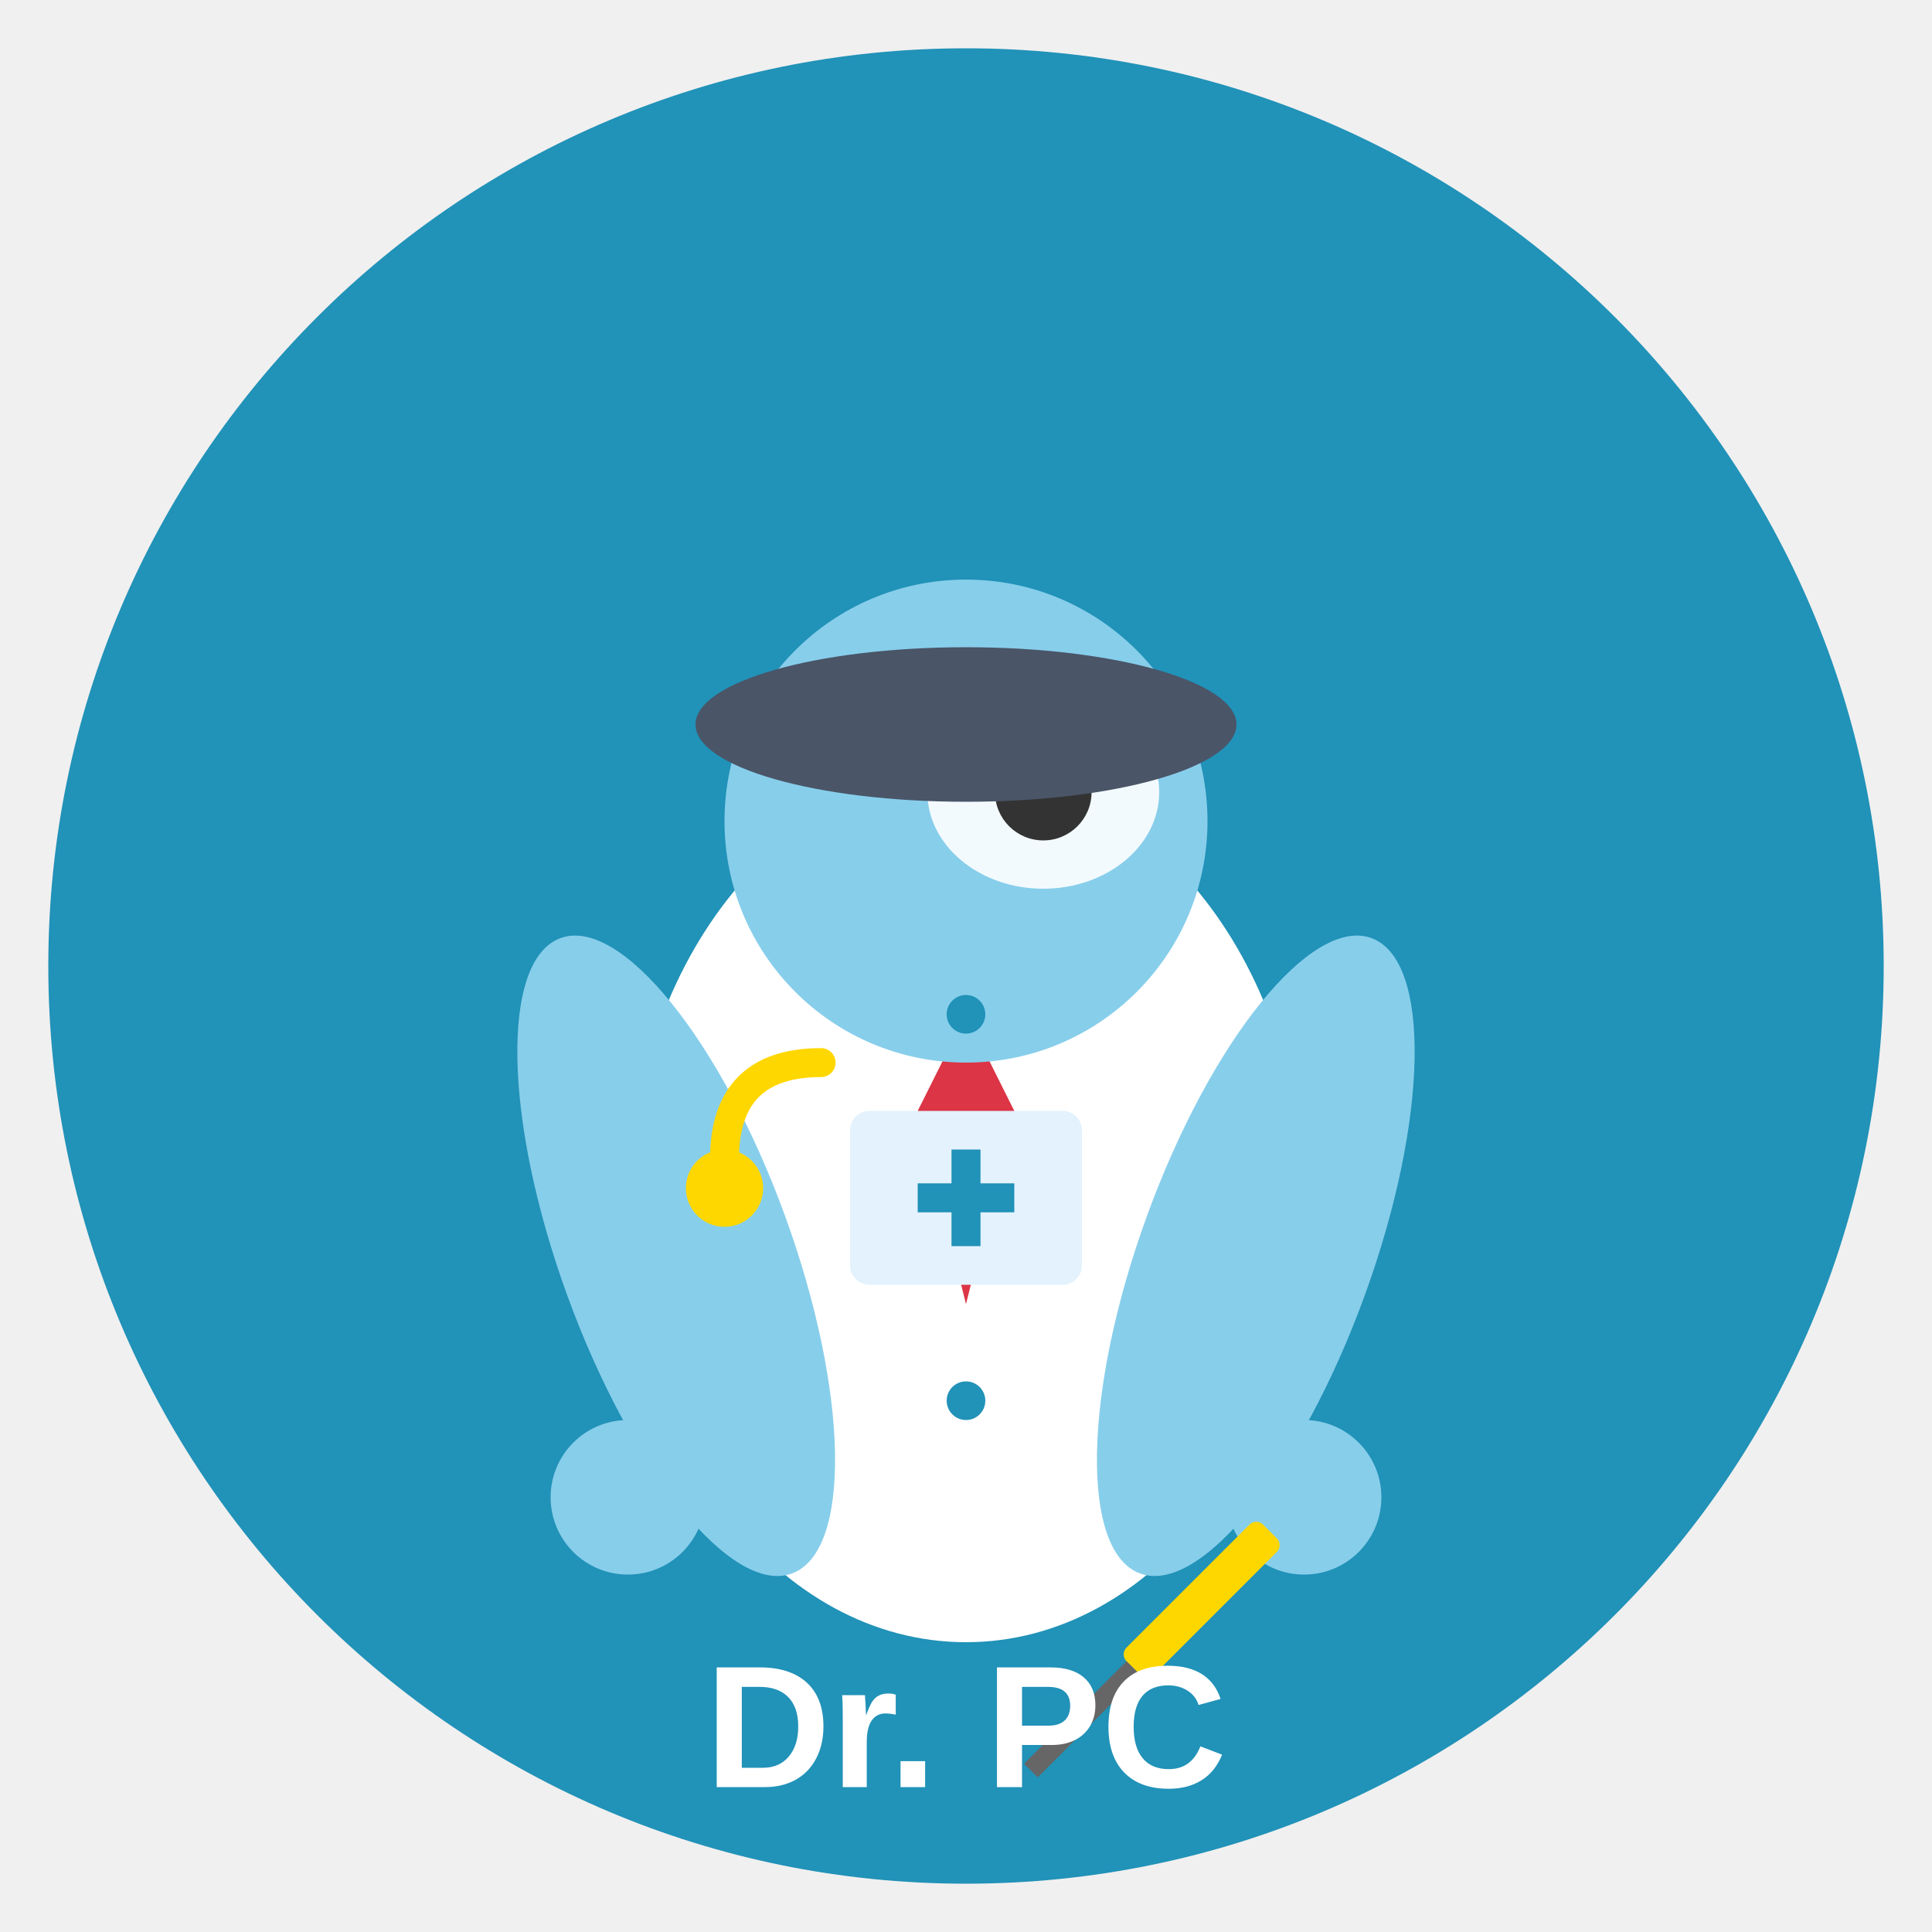
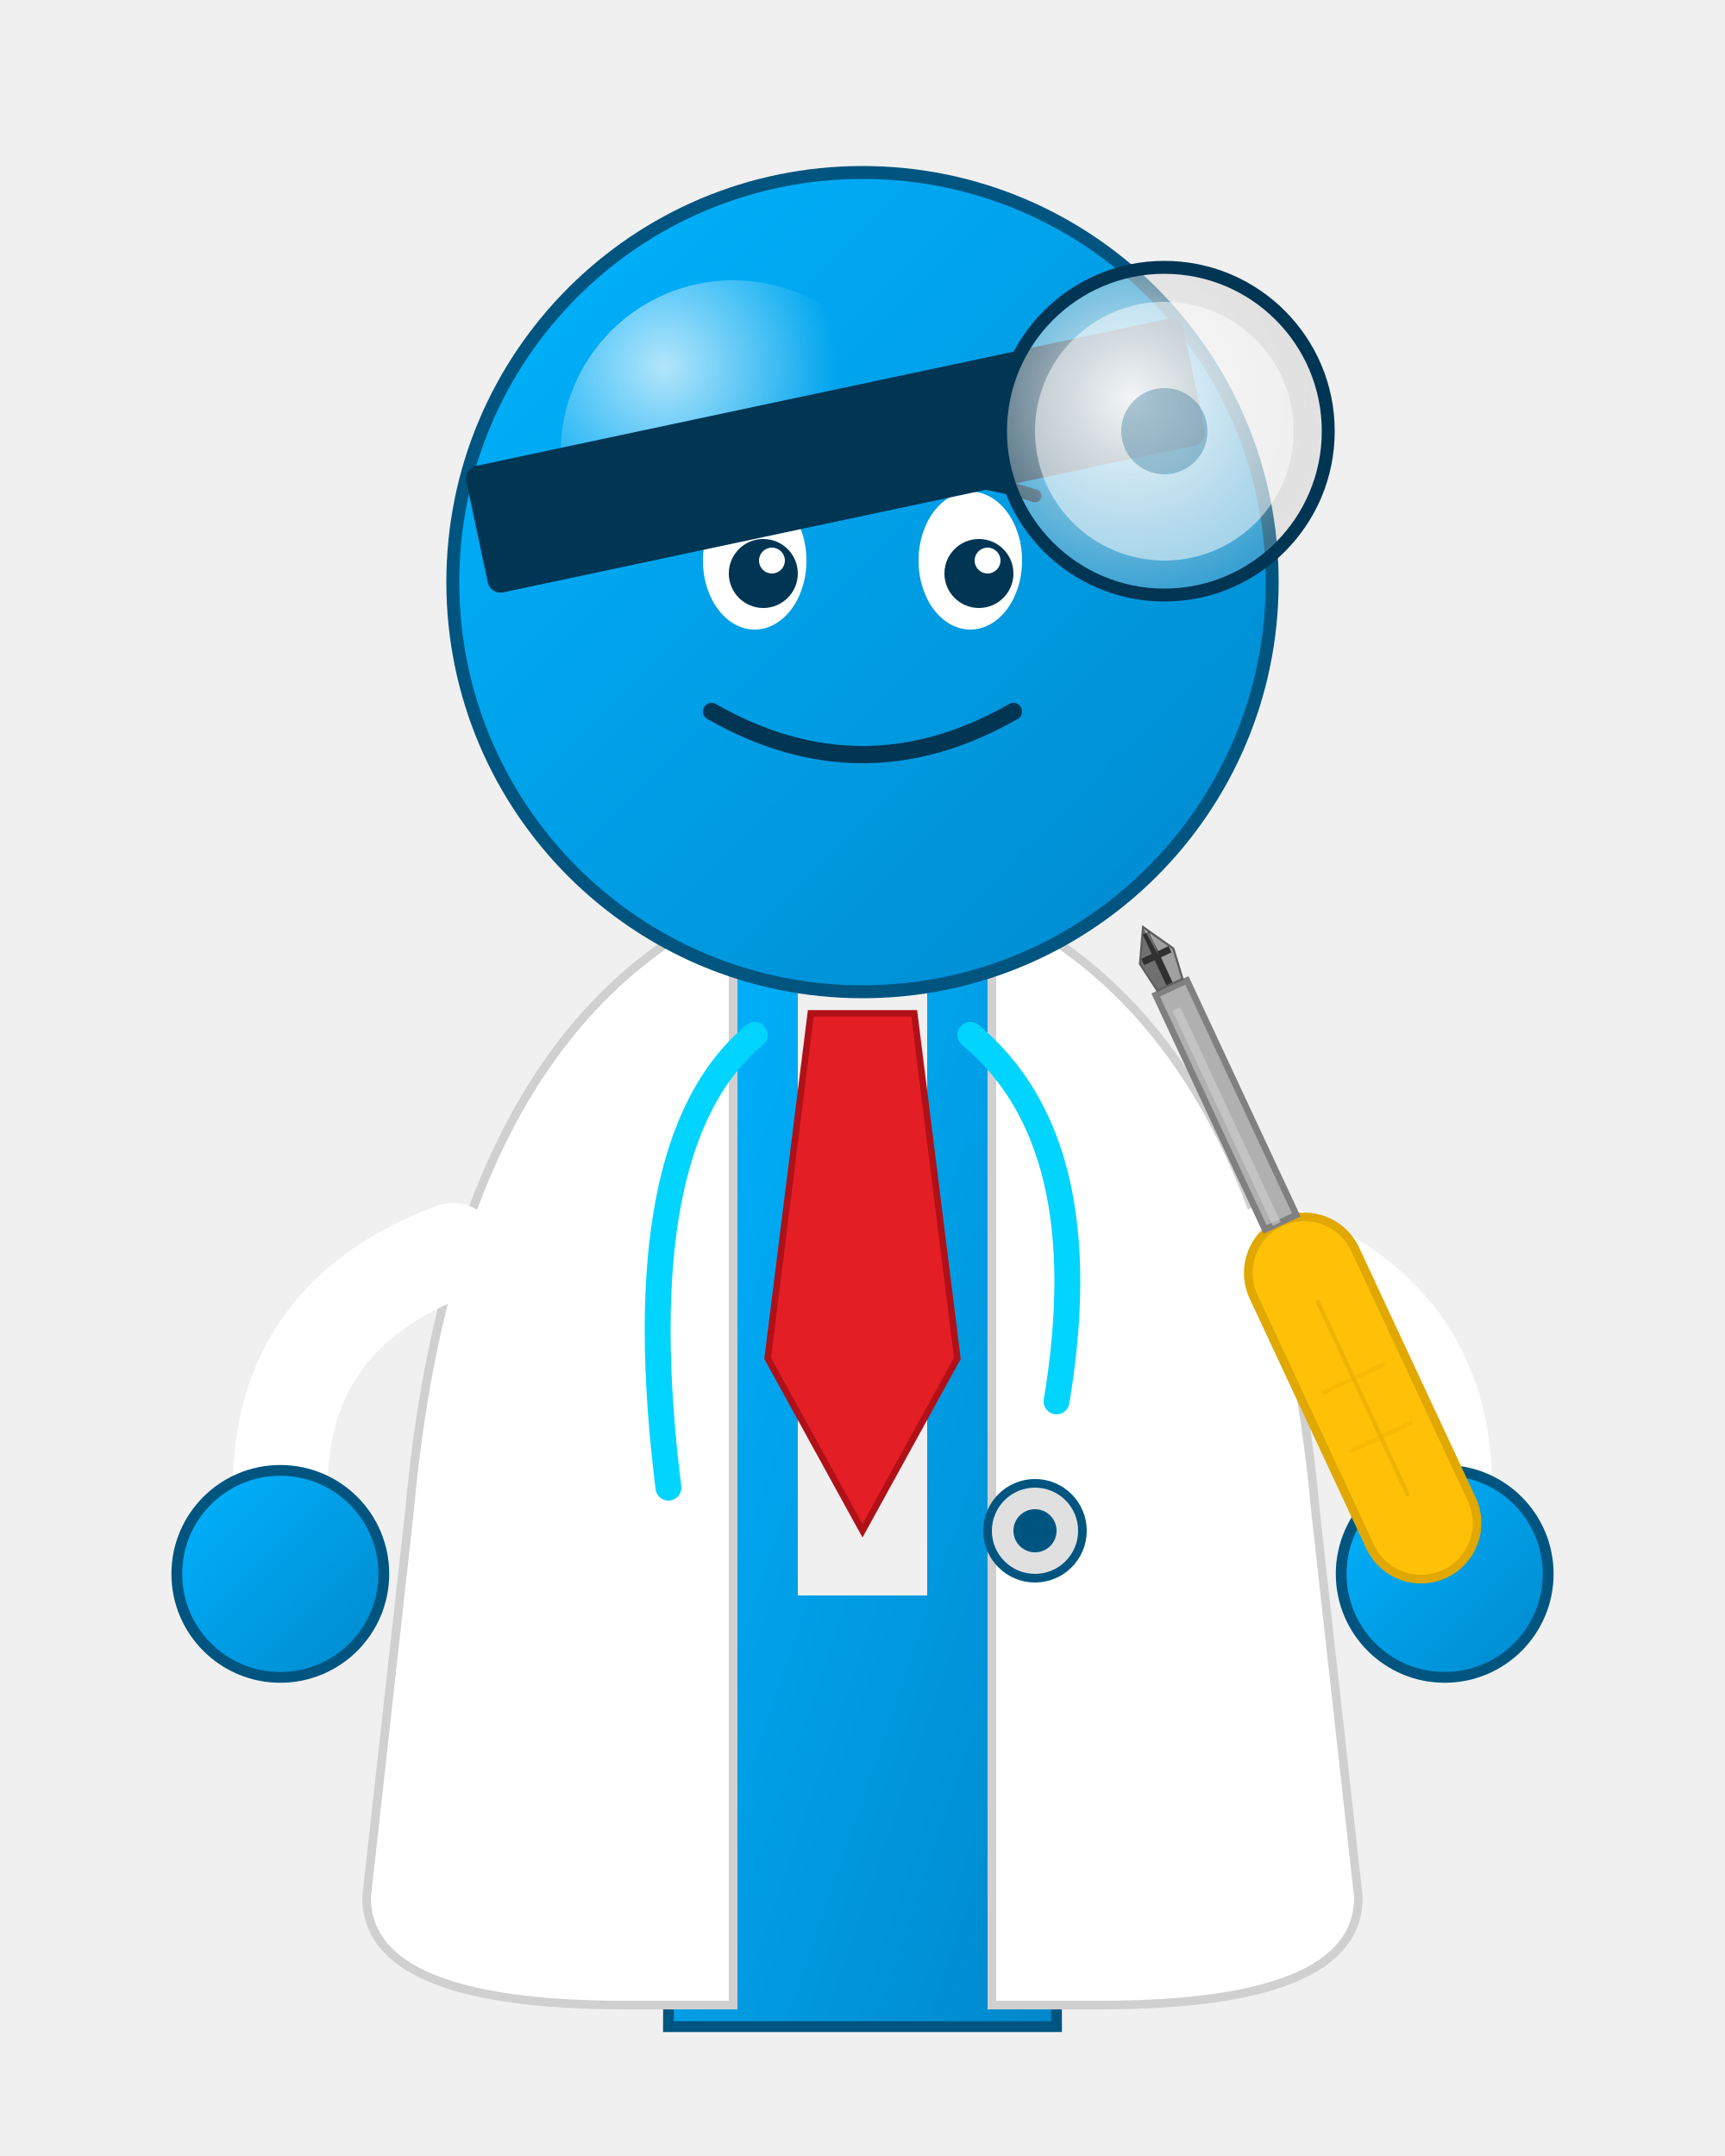
- <svg xmlns="http://www.w3.org/2000/svg" viewBox="0 0 200 200" width="200" height="200">
-   <circle cx="100" cy="100" r="95" fill="#2192B8" />
-   <g transform="translate(100, 100)">
-     <ellipse cx="0" cy="25" rx="35" ry="45" fill="#ffffff" />
-     <ellipse cx="-30" cy="30" rx="12" ry="35" fill="#87CEEB" transform="rotate(-20 -30 30)" />
-     <ellipse cx="30" cy="30" rx="12" ry="35" fill="#87CEEB" transform="rotate(20 30 30)" />
-     <circle cx="-35" cy="55" r="8" fill="#87CEEB" />
-     <circle cx="35" cy="55" r="8" fill="#87CEEB" />
-     <g transform="translate(35, 55) rotate(45)">
-       <rect x="-2" y="5" width="4" height="20" fill="#FFD700" rx="1" />
-       <rect x="-1" y="25" width="2" height="15" fill="#666666" />
+ <svg xmlns="http://www.w3.org/2000/svg" viewBox="0 0 400 500">
+   <defs>
+     <linearGradient id="skinGrad" x1="0%" y1="0%" x2="100%" y2="100%">
+       <stop offset="0%" stop-color="#00b4ff" />
+       <stop offset="100%" stop-color="#0088cc" />
+     </linearGradient>
+     <radialGradient id="shine" cx="30%" cy="25%" r="50%">
+       <stop offset="0%" stop-color="white" stop-opacity="0.7" />
+       <stop offset="100%" stop-color="white" stop-opacity="0" />
+     </radialGradient>
+     <radialGradient id="mirrorShine" cx="40%" cy="40%" r="60%">
+       <stop offset="0%" stop-color="#ffffff" stop-opacity="0.9" />
+       <stop offset="50%" stop-color="#e0e0e0" stop-opacity="0.6" />
+       <stop offset="100%" stop-color="#c0c0c0" stop-opacity="0.3" />
+     </radialGradient>
+   </defs>
+   <path d=" M170 210 L230 210 Q245 350 245 470 L155 470 Q155 350 170 210 Z" fill="url(#skinGrad)" stroke="#005580" stroke-width="2.5" />
+   <path d=" M170 210 Q105 240 95 350 L85 440 Q85 465 145 465 L170 465 Z" fill="white" stroke="#d0d0d0" stroke-width="2" />
+   <path d=" M230 210 Q295 240 305 350 L315 440 Q315 465 255 465 L230 465 Z" fill="white" stroke="#d0d0d0" stroke-width="2" />
+   <rect x="185" y="210" width="30" height="160" fill="#f0f0f0" />
+   <path d="M188 235 L212 235 L222 315 L200 355 L178 315 Z" fill="#e31e24" stroke="#b01018" stroke-width="1.5" />
+   <path d="M105 290 Q65 305 65 345" fill="none" stroke="white" stroke-width="22" stroke-linecap="round" />
+   <circle cx="65" cy="365" r="24" fill="url(#skinGrad)" stroke="#005580" stroke-width="2.5" />
+   <path d="M295 290 Q335 305 335 345" fill="none" stroke="white" stroke-width="22" stroke-linecap="round" />
+   <circle cx="335" cy="365" r="24" fill="url(#skinGrad)" stroke="#005580" stroke-width="2.5" />
+   <g transform="translate(335 365) rotate(-25)">
+     <rect x="-13" y="-90" width="26" height="90" rx="13" fill="#ffc107" stroke="#e0a800" stroke-width="2" />
+     <line x1="0" y1="-70" x2="0" y2="-20" stroke="#e0a800" stroke-width="1" opacity="0.5" />
+     <line x1="-8" y1="-50" x2="8" y2="-50" stroke="#e0a800" stroke-width="1" opacity="0.3" />
+     <line x1="-8" y1="-35" x2="8" y2="-35" stroke="#e0a800" stroke-width="1" opacity="0.3" />
+     <rect x="-4" y="-150" width="8" height="60" fill="#b0b0b0" stroke="#808080" stroke-width="1.5" />
+     <rect x="-2" y="-145" width="2" height="55" fill="#d0d0d0" opacity="0.6" />
+     <g transform="translate(0, -150)">
+       <polygon points="0,-15 -4,-8 -3,-1 3,-1 4,-8" fill="#909090" stroke="#606060" stroke-width="1" />
+       <polygon points="0,-15 -4,-8 -3,-1 0,-1" fill="#707070" />
+       <polygon points="0,-15 4,-8 3,-1 0,-1" fill="#a0a0a0" />
+       <rect x="-0.8" y="-14" width="1.6" height="13" fill="#303030" />
+       <rect x="-3.5" y="-9" width="7" height="1.6" fill="#303030" />
+       <polygon points="0,-15 1,-13 0.5,-8" fill="white" opacity="0.3" />
    </g>
-     <path d="M 0 5 L -5 15 L 0 35 L 5 15 Z" fill="#DC3545" />
-     <circle cx="0" cy="-15" r="25" fill="#87CEEB" />
-     <ellipse cx="8" cy="-18" rx="12" ry="10" fill="#ffffff" opacity="0.9" />
-     <circle cx="8" cy="-18" r="5" fill="#333333" />
-     <circle cx="10" cy="-20" r="2" fill="#ffffff" />
-     <ellipse cx="0" cy="-25" rx="28" ry="8" fill="#4A5568" />
-     <path d="M -15 10 Q -25 10 -25 20" stroke="#FFD700" stroke-width="3" fill="none" stroke-linecap="round" />
-     <circle cx="-25" cy="23" r="4" fill="#FFD700" />
-     <rect x="-12" y="15" width="24" height="18" rx="2" fill="#E3F2FD" />
-     <g transform="translate(0, 24)">
-       <rect x="-1.5" y="-5" width="3" height="10" fill="#2192B8" />
-       <rect x="-5" y="-1.5" width="10" height="3" fill="#2192B8" />
-     </g>
-     <circle cx="0" cy="5" r="2" fill="#2192B8" />
-     <circle cx="0" cy="45" r="2" fill="#2192B8" />
  </g>
-   <text x="100" y="185" font-family="Arial, sans-serif" font-size="18" font-weight="bold" fill="#ffffff" text-anchor="middle">
-     Dr. PC
-   </text>
+   <path d="M175 240 Q145 265 155 345" stroke="#00d4ff" stroke-width="6" fill="none" stroke-linecap="round" />
+   <path d="M225 240 Q255 265 245 325" stroke="#00d4ff" stroke-width="6" fill="none" stroke-linecap="round" />
+   <circle cx="240" cy="355" r="11" fill="#e0e0e0" stroke="#005580" stroke-width="2" />
+   <circle cx="240" cy="355" r="5" fill="#005580" />
+   <circle cx="200" cy="135" r="95" fill="url(#skinGrad)" stroke="#005580" stroke-width="3" />
+   <circle cx="170" cy="105" r="40" fill="url(#shine)" />
+   <ellipse cx="175" cy="130" rx="12" ry="16" fill="white" />
+   <ellipse cx="225" cy="130" rx="12" ry="16" fill="white" />
+   <circle cx="177" cy="133" r="8" fill="#003554" />
+   <circle cx="227" cy="133" r="8" fill="#003554" />
+   <circle cx="179" cy="130" r="3" fill="white" />
+   <circle cx="229" cy="130" r="3" fill="white" />
+   <path d="M160 115 Q175 110 185 112" stroke="#003554" stroke-width="3" fill="none" stroke-linecap="round" />
+   <path d="M215 112 Q225 110 240 115" stroke="#003554" stroke-width="3" fill="none" stroke-linecap="round" />
+   <path d="M165 165 Q200 185 235 165" stroke="#003554" stroke-width="4" fill="none" stroke-linecap="round" />
+   <rect x="115" y="90" width="170" height="30" fill="#003554" transform="rotate(-12 200 135)" rx="3" />
+   <circle cx="270" cy="100" r="38" fill="url(#mirrorShine)" stroke="#003554" stroke-width="3" />
+   <circle cx="270" cy="100" r="30" fill="white" opacity="0.5" />
+   <circle cx="270" cy="100" r="10" fill="#005580" opacity="0.3" />
</svg>
